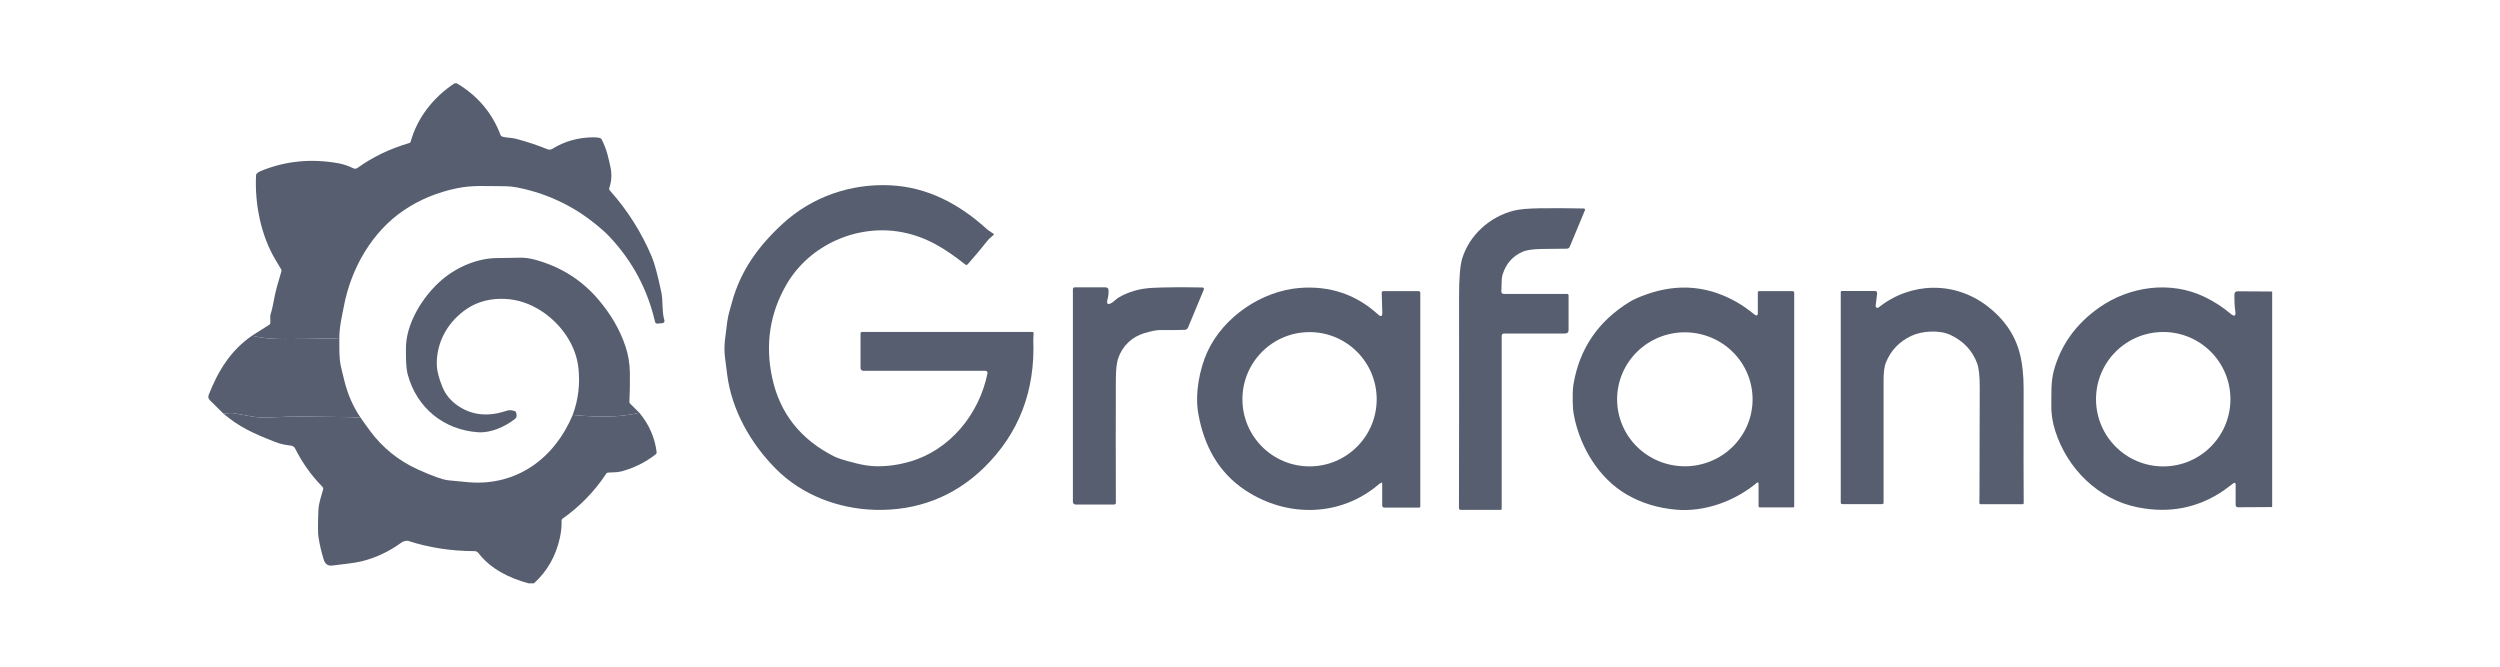
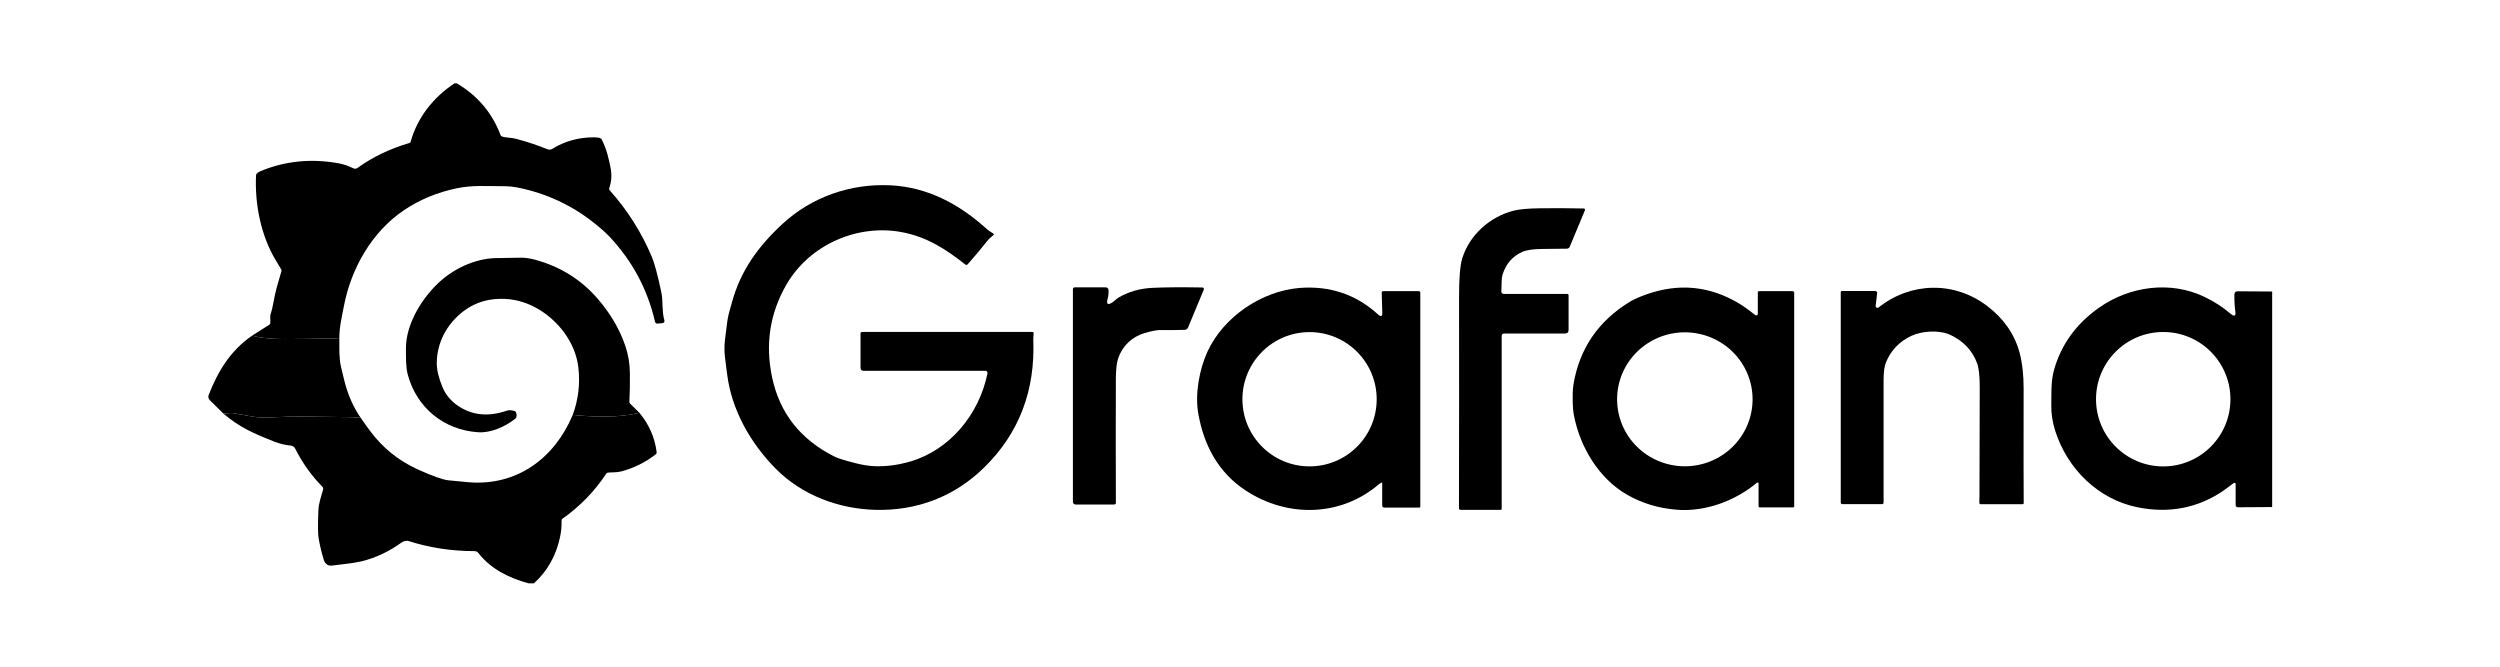
<svg xmlns="http://www.w3.org/2000/svg" width="120px" height="32px" viewBox="0 0 120 32" version="1.1">
  <g id="Grafand" stroke="none" stroke-width="1" fill="none" fill-rule="evenodd">
-     <g transform="translate(10, 4)" fill="#565E6F" fill-rule="nonzero">
+     <g transform="translate(10, 4)" fill="currentColor" fill-rule="nonzero">
      <path d="M11.928,0 C12.927,0.594 13.627,1.422 14.027,2.484 C14.04,2.519 14.063,2.541 14.099,2.553 C14.318,2.623 14.53,2.597 14.78,2.665 C15.321,2.81 15.821,2.977 16.278,3.164 C16.354,3.195 16.441,3.188 16.51,3.145 C17.1,2.779 17.759,2.594 18.488,2.591 C18.634,2.591 18.742,2.604 18.812,2.631 C18.843,2.644 18.865,2.664 18.881,2.694 C19.139,3.192 19.227,3.672 19.301,4.02 C19.376,4.37 19.357,4.704 19.246,5.022 C19.231,5.062 19.24,5.106 19.268,5.138 C20.124,6.094 20.8,7.165 21.296,8.349 C21.42,8.647 21.569,9.203 21.742,10.019 C21.836,10.46 21.762,10.935 21.887,11.361 C21.913,11.453 21.879,11.503 21.783,11.512 L21.572,11.533 C21.5,11.54 21.455,11.507 21.439,11.437 C21.083,9.894 20.36,8.54 19.271,7.376 C18.906,6.985 18.318,6.529 17.908,6.257 C17.171,5.771 16.379,5.408 15.532,5.167 C15.003,5.018 14.591,4.942 14.297,4.94 C13.276,4.935 12.675,4.884 11.94,5.035 C10.995,5.228 10.143,5.581 9.385,6.093 C7.847,7.133 6.85,8.889 6.507,10.696 C6.42,11.156 6.279,11.716 6.288,12.269 C6.104,12.251 5.927,12.244 5.755,12.248 C5.054,12.264 4.354,12.272 3.654,12.274 C3.031,12.275 2.512,12.221 2.095,12.113 L2.927,11.587 C2.954,11.57 2.972,11.542 2.975,11.51 C2.992,11.369 2.947,11.204 2.991,11.072 C3.123,10.664 3.151,10.275 3.28,9.809 C3.361,9.512 3.437,9.25 3.507,9.023 C3.516,8.992 3.513,8.959 3.498,8.932 C3.463,8.869 3.378,8.725 3.242,8.501 C2.535,7.34 2.221,5.808 2.29,4.415 C2.291,4.383 2.303,4.355 2.326,4.332 C2.372,4.284 2.43,4.246 2.5,4.217 C3.68,3.726 4.931,3.6 6.252,3.838 C6.482,3.88 6.717,3.96 6.958,4.078 C7.023,4.11 7.101,4.104 7.159,4.061 C7.887,3.536 8.717,3.137 9.649,2.865 C9.679,2.856 9.702,2.833 9.711,2.803 C10.036,1.63 10.819,0.657 11.816,0 L11.928,0 Z" id="路径" />
      <path d="M37.299,13.799 L31.438,13.799 C31.365,13.799 31.306,13.74 31.306,13.667 L31.306,12.005 C31.306,11.964 31.339,11.932 31.38,11.932 L39.554,11.932 C39.571,11.932 39.587,11.938 39.598,11.95 C39.609,11.962 39.615,11.979 39.614,11.995 C39.603,12.176 39.597,12.277 39.598,12.3 C39.696,14.759 38.908,16.807 37.236,18.444 C35.81,19.84 34.013,20.529 31.998,20.472 C30.255,20.423 28.493,19.768 27.24,18.503 C26.019,17.269 25.118,15.673 24.903,13.967 C24.855,13.587 24.822,13.324 24.802,13.177 C24.765,12.89 24.764,12.601 24.799,12.31 C24.828,12.068 24.864,11.78 24.907,11.449 C24.952,11.108 25.04,10.858 25.134,10.512 C25.544,9.002 26.385,7.832 27.559,6.748 C28.97,5.445 30.837,4.802 32.74,4.895 C34.537,4.983 36.056,5.804 37.371,6.998 C37.46,7.079 37.582,7.143 37.682,7.215 C37.71,7.235 37.712,7.257 37.688,7.28 C37.614,7.352 37.489,7.442 37.416,7.533 C37.104,7.927 36.783,8.31 36.453,8.681 C36.416,8.724 36.374,8.728 36.329,8.693 C35.392,7.953 34.495,7.376 33.308,7.147 C31.168,6.735 28.867,7.74 27.76,9.641 C26.956,11.019 26.723,12.509 27.06,14.109 C27.421,15.828 28.422,17.099 30.064,17.921 C30.216,17.996 30.544,18.099 31.049,18.229 C31.425,18.326 31.768,18.376 32.076,18.38 C32.6,18.388 33.131,18.314 33.668,18.16 C35.583,17.609 36.998,15.899 37.399,13.921 C37.405,13.891 37.397,13.86 37.378,13.836 C37.359,13.813 37.33,13.799 37.299,13.799 Z" id="路径" />
      <path d="M62.081,12.13 L62.081,20.422 C62.081,20.456 62.064,20.473 62.03,20.473 L60.108,20.473 C60.087,20.473 60.067,20.465 60.053,20.45 C60.038,20.435 60.03,20.415 60.03,20.394 C60.038,17.155 60.039,13.773 60.035,10.248 C60.033,9.359 60.084,8.747 60.185,8.411 C60.53,7.28 61.512,6.404 62.657,6.112 C62.929,6.042 63.356,6.004 63.937,5.997 C64.624,5.989 65.319,5.992 66.023,6.007 C66.043,6.007 66.061,6.018 66.072,6.034 C66.083,6.051 66.085,6.072 66.077,6.09 L65.348,7.843 C65.325,7.899 65.27,7.936 65.21,7.937 C65.05,7.939 64.655,7.943 64.023,7.95 C63.588,7.954 63.272,8.001 63.073,8.089 C62.603,8.298 62.288,8.659 62.126,9.174 C62.053,9.406 62.088,9.719 62.065,9.959 C62.056,10.06 62.102,10.11 62.203,10.11 L65.227,10.11 C65.245,10.11 65.261,10.117 65.273,10.129 C65.285,10.141 65.292,10.158 65.292,10.175 L65.292,11.835 C65.292,11.95 65.235,12.008 65.12,12.008 L62.203,12.008 C62.121,12.008 62.081,12.049 62.081,12.13 Z" id="路径" />
      <path d="M20.692,15.815 C19.66,16.061 18.541,16.017 17.49,15.917 C17.761,15.183 17.852,14.422 17.761,13.636 C17.62,12.421 16.766,11.341 15.729,10.774 C15.182,10.474 14.604,10.331 13.997,10.344 C13.326,10.358 12.74,10.558 12.239,10.944 C11.437,11.562 10.971,12.452 10.965,13.43 C10.963,13.754 11.055,14.14 11.241,14.586 C11.387,14.936 11.623,15.225 11.948,15.454 C12.632,15.936 13.423,16.022 14.323,15.714 C14.431,15.677 14.559,15.683 14.705,15.731 C14.739,15.741 14.76,15.763 14.771,15.796 C14.818,15.941 14.803,16.043 14.727,16.103 C14.242,16.481 13.572,16.789 12.95,16.748 C11.305,16.64 9.998,15.57 9.572,13.978 C9.473,13.608 9.49,13.162 9.485,12.742 C9.471,11.524 10.319,10.193 11.206,9.435 C11.956,8.794 12.96,8.38 13.9,8.387 C14.047,8.388 14.408,8.382 14.982,8.369 C15.192,8.365 15.423,8.396 15.675,8.464 C16.885,8.792 17.888,9.415 18.684,10.334 C19.301,11.047 19.745,11.804 20.016,12.605 C20.156,13.017 20.229,13.452 20.235,13.909 C20.241,14.38 20.233,14.841 20.211,15.292 C20.209,15.32 20.22,15.348 20.24,15.368 L20.692,15.815 Z" id="路径" />
      <path d="M43.379,10.526 C43.473,10.469 43.582,10.346 43.707,10.273 C44.184,9.998 44.72,9.846 45.313,9.817 C45.935,9.787 46.737,9.781 47.718,9.799 C47.742,9.8 47.764,9.811 47.777,9.831 C47.79,9.851 47.793,9.876 47.784,9.898 L47.026,11.721 C46.999,11.788 46.935,11.832 46.863,11.833 C46.496,11.844 46.103,11.847 45.684,11.842 C45.53,11.84 45.282,11.889 44.941,11.987 C44.327,12.165 43.874,12.611 43.673,13.196 C43.6,13.409 43.562,13.748 43.561,14.213 C43.554,16.193 43.555,18.164 43.562,20.125 C43.563,20.185 43.533,20.216 43.473,20.216 L41.626,20.216 C41.556,20.216 41.499,20.159 41.499,20.089 L41.499,9.887 C41.499,9.824 41.531,9.792 41.593,9.792 L43.057,9.792 C43.156,9.792 43.208,9.842 43.211,9.942 C43.215,10.089 43.199,10.227 43.164,10.356 C43.1,10.597 43.172,10.654 43.379,10.526 Z" id="路径" />
      <path d="M56.302,19.168 C56.256,19.191 56.224,19.21 56.207,19.225 C54.359,20.821 51.786,20.855 49.791,19.543 C48.482,18.682 47.791,17.391 47.518,15.855 C47.348,14.906 47.577,13.708 47.956,12.884 C48.729,11.202 50.571,9.963 52.388,9.821 C53.823,9.71 55.093,10.129 56.144,11.092 C56.288,11.223 56.356,11.192 56.35,10.997 L56.322,10.051 C56.321,10.031 56.329,10.011 56.343,9.996 C56.358,9.981 56.377,9.973 56.398,9.973 L58.094,9.973 C58.138,9.973 58.174,10.009 58.174,10.053 L58.174,20.321 C58.174,20.345 58.154,20.365 58.13,20.365 L56.46,20.365 C56.384,20.365 56.346,20.328 56.346,20.252 L56.346,19.196 C56.347,19.185 56.341,19.175 56.332,19.17 C56.323,19.164 56.311,19.163 56.302,19.168 L56.302,19.168 Z M56.081,15.164 C56.081,13.384 54.638,11.941 52.859,11.941 C51.079,11.941 49.636,13.384 49.636,15.164 C49.636,16.943 51.079,18.386 52.859,18.386 C54.638,18.386 56.081,16.943 56.081,15.164 Z" id="形状" />
      <path d="M74.375,11.07 L74.375,10.037 C74.375,10.003 74.403,9.975 74.438,9.975 L76.033,9.975 C76.092,9.975 76.122,10.004 76.122,10.063 L76.122,20.305 C76.122,20.339 76.105,20.355 76.071,20.355 L74.473,20.355 C74.432,20.355 74.411,20.334 74.411,20.292 L74.411,19.202 C74.411,19.185 74.401,19.169 74.385,19.161 C74.37,19.154 74.351,19.156 74.338,19.167 C73.282,20.05 71.839,20.58 70.476,20.466 C69.6,20.394 68.808,20.154 68.1,19.747 C66.747,18.97 65.839,17.458 65.55,15.94 C65.513,15.746 65.493,15.532 65.49,15.299 C65.488,15.068 65.48,14.718 65.528,14.44 C65.818,12.726 66.722,11.406 68.238,10.48 C68.408,10.377 68.658,10.265 68.988,10.145 C70.58,9.569 72.093,9.72 73.528,10.6 C73.709,10.71 73.952,10.886 74.257,11.126 C74.279,11.143 74.309,11.147 74.334,11.135 C74.359,11.123 74.375,11.097 74.375,11.07 L74.375,11.07 Z M74.124,15.184 C74.129,14.331 73.79,13.511 73.184,12.905 C72.577,12.299 71.752,11.956 70.889,11.951 C70.027,11.947 69.198,12.281 68.585,12.881 C67.972,13.481 67.625,14.297 67.621,15.15 C67.616,16.002 67.954,16.822 68.561,17.428 C69.168,18.034 69.993,18.377 70.856,18.382 C71.718,18.386 72.547,18.052 73.16,17.452 C73.773,16.852 74.12,16.036 74.124,15.184 L74.124,15.184 Z" id="形状" />
      <path d="M80.031,10.68 C80.027,10.715 80.045,10.749 80.075,10.766 C80.106,10.783 80.144,10.78 80.172,10.758 C81.714,9.533 83.812,9.485 85.389,10.691 C86.149,11.272 86.689,12.003 86.938,12.92 C87.077,13.438 87.135,14.041 87.134,14.645 C87.129,17.634 87.13,19.466 87.138,20.142 C87.139,20.182 87.119,20.203 87.078,20.203 L85.087,20.203 C85.031,20.203 85.005,20.175 85.008,20.119 C85.012,20.021 85.014,19.912 85.015,19.792 C85.015,19.788 85.019,18.058 85.027,14.602 C85.029,14.058 84.987,13.672 84.903,13.443 C84.678,12.833 84.255,12.379 83.631,12.081 C83.097,11.827 82.253,11.878 81.732,12.127 C81.162,12.399 80.76,12.823 80.525,13.398 C80.45,13.583 80.412,13.862 80.412,14.237 C80.411,17.773 80.411,19.737 80.412,20.129 C80.412,20.147 80.405,20.164 80.393,20.177 C80.381,20.19 80.364,20.197 80.346,20.197 L78.425,20.197 C78.387,20.197 78.356,20.166 78.356,20.127 L78.356,10.028 C78.356,9.987 78.377,9.967 78.419,9.967 L79.989,9.967 C80.075,9.967 80.112,10.009 80.102,10.093 L80.031,10.68 Z" id="路径" />
      <path d="M99.064,9.993 L99.064,20.339 L97.431,20.349 C97.351,20.35 97.311,20.311 97.311,20.231 L97.311,19.234 C97.311,19.211 97.299,19.191 97.279,19.181 C97.259,19.171 97.235,19.173 97.217,19.187 C96.933,19.4 96.776,19.517 96.744,19.539 C95.508,20.385 94.129,20.656 92.607,20.351 C90.709,19.972 89.231,18.498 88.653,16.688 C88.518,16.263 88.454,15.85 88.463,15.447 C88.474,14.961 88.431,14.34 88.591,13.765 C88.933,12.54 89.658,11.538 90.766,10.76 C92.216,9.743 94.174,9.465 95.805,10.245 C96.268,10.466 96.687,10.736 97.062,11.054 C97.255,11.217 97.332,11.173 97.293,10.924 C97.261,10.711 97.247,10.444 97.252,10.123 C97.253,10.044 97.316,9.981 97.394,9.982 L99.064,9.993 Z M97.061,15.162 C97.061,13.38 95.617,11.936 93.835,11.936 C92.053,11.936 90.609,13.38 90.609,15.162 C90.609,16.943 92.053,18.388 93.835,18.388 C95.617,18.388 97.061,16.943 97.061,15.162 L97.061,15.162 Z" id="形状" />
      <path d="M2.095,12.113 C2.512,12.221 3.031,12.275 3.654,12.274 C4.354,12.272 5.054,12.264 5.755,12.248 C5.927,12.244 6.104,12.251 6.288,12.269 C6.292,12.725 6.267,13.177 6.37,13.618 C6.408,13.783 6.461,14 6.527,14.268 C6.694,14.941 6.957,15.539 7.317,16.06 C7.132,16.038 6.955,16.025 6.785,16.023 C6.14,16.015 5.436,16.005 4.675,15.995 C4.163,15.987 3.554,16.003 2.847,16.041 C2.346,16.068 1.959,15.963 1.216,15.834 C1.127,15.819 0.964,15.826 0.727,15.856 L0.069,15.207 C0.003,15.142 -0.018,15.044 0.016,14.958 C0.469,13.803 1.06,12.834 2.095,12.113 Z" id="路径" />
      <path d="M7.317,16.06 C7.466,16.276 7.621,16.492 7.782,16.708 C8.381,17.508 9.135,18.114 10.046,18.528 C10.754,18.849 11.245,19.024 11.517,19.054 C11.841,19.089 12.165,19.12 12.488,19.147 C14.808,19.341 16.622,17.994 17.49,15.917 C18.541,16.017 19.66,16.061 20.692,15.815 C21.154,16.373 21.429,16.999 21.518,17.692 C21.524,17.741 21.508,17.781 21.468,17.813 C20.974,18.196 20.426,18.467 19.825,18.627 C19.599,18.686 19.396,18.664 19.179,18.686 C19.145,18.69 19.118,18.706 19.1,18.735 C18.541,19.582 17.839,20.304 16.995,20.902 C16.969,20.921 16.954,20.952 16.955,20.985 C16.965,21.247 16.939,21.519 16.877,21.801 C16.684,22.691 16.267,23.423 15.628,24 L15.372,24 C14.459,23.755 13.549,23.31 12.964,22.546 C12.92,22.488 12.851,22.454 12.778,22.454 C11.662,22.453 10.598,22.289 9.586,21.962 C9.549,21.95 9.491,21.955 9.411,21.976 C9.362,21.988 9.31,22.014 9.257,22.053 C8.664,22.481 8.031,22.777 7.36,22.942 C6.953,23.041 6.415,23.082 5.946,23.146 C5.74,23.174 5.603,23.074 5.534,22.848 C5.427,22.498 5.345,22.147 5.288,21.795 C5.258,21.613 5.256,21.179 5.283,20.494 C5.297,20.146 5.411,19.857 5.511,19.487 C5.522,19.443 5.51,19.398 5.478,19.367 C4.955,18.838 4.518,18.227 4.169,17.534 C4.129,17.452 4.049,17.397 3.958,17.388 C3.68,17.36 3.425,17.3 3.193,17.208 C2.149,16.797 1.5,16.51 0.727,15.856 C0.964,15.826 1.127,15.819 1.216,15.834 C1.959,15.963 2.346,16.068 2.847,16.041 C3.554,16.003 4.163,15.987 4.675,15.995 C5.436,16.005 6.14,16.015 6.785,16.023 C6.955,16.025 7.132,16.038 7.317,16.06 Z" id="路径" />
    </g>
  </g>
</svg>
